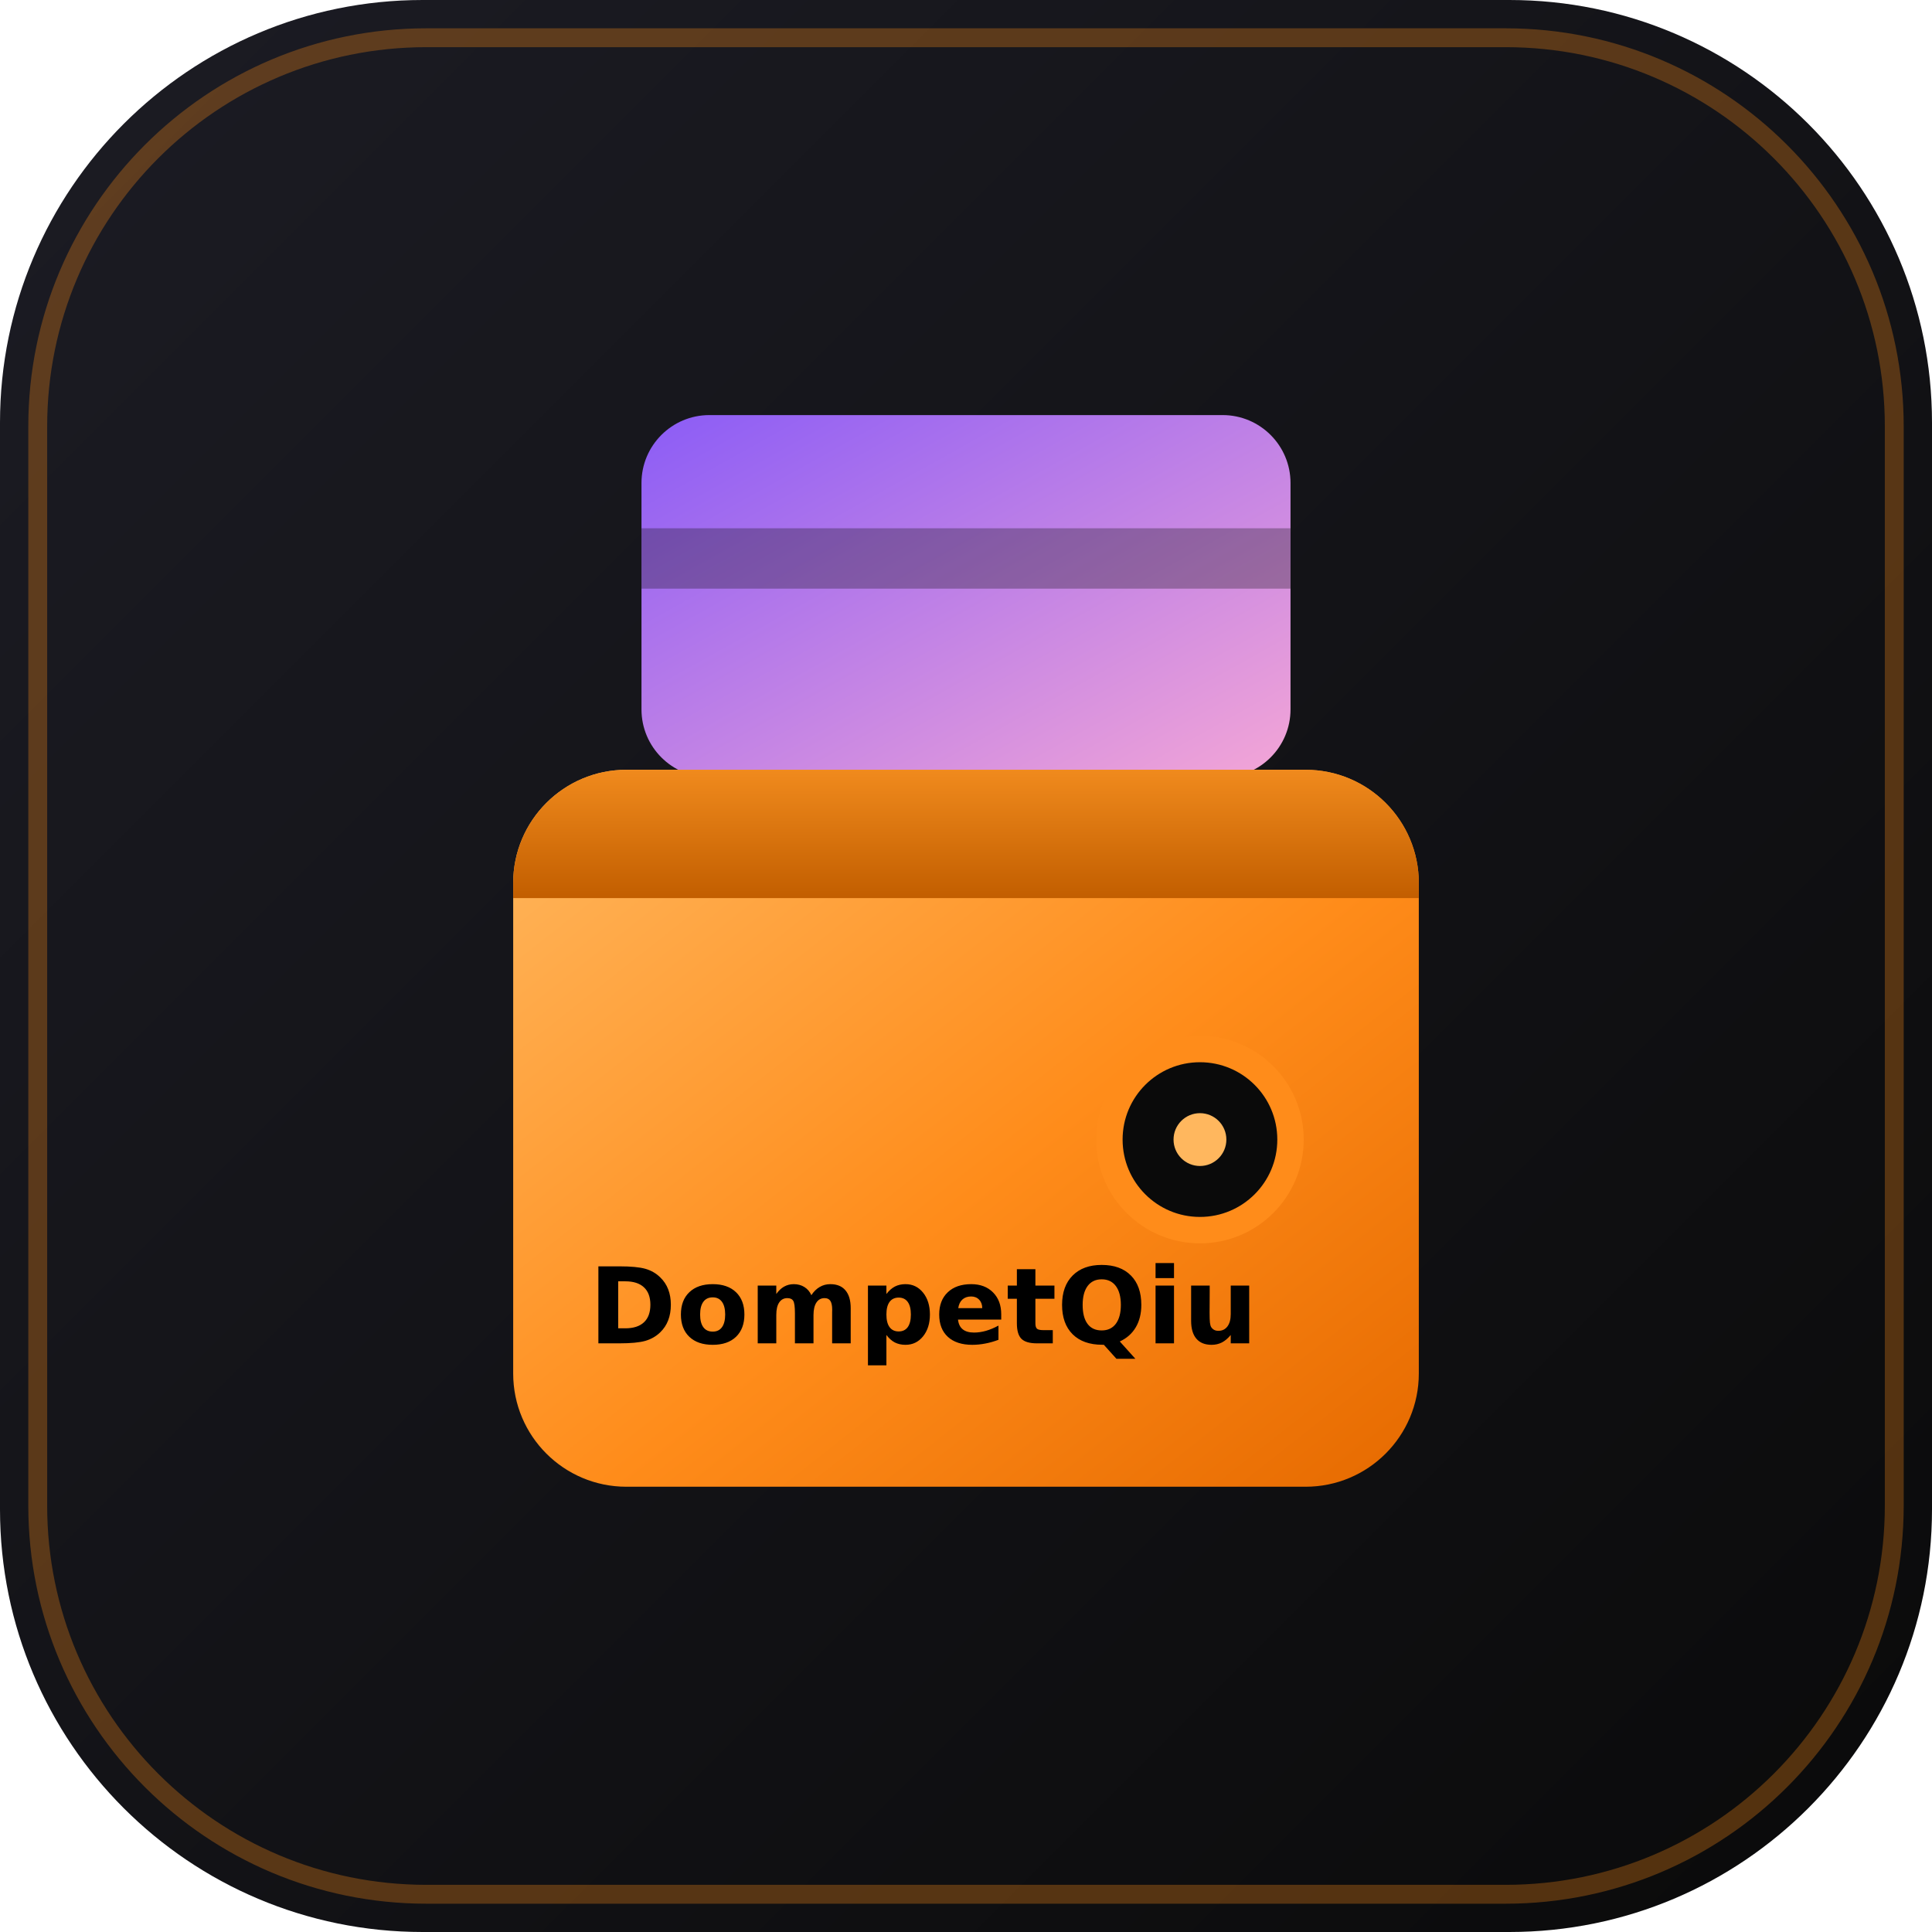
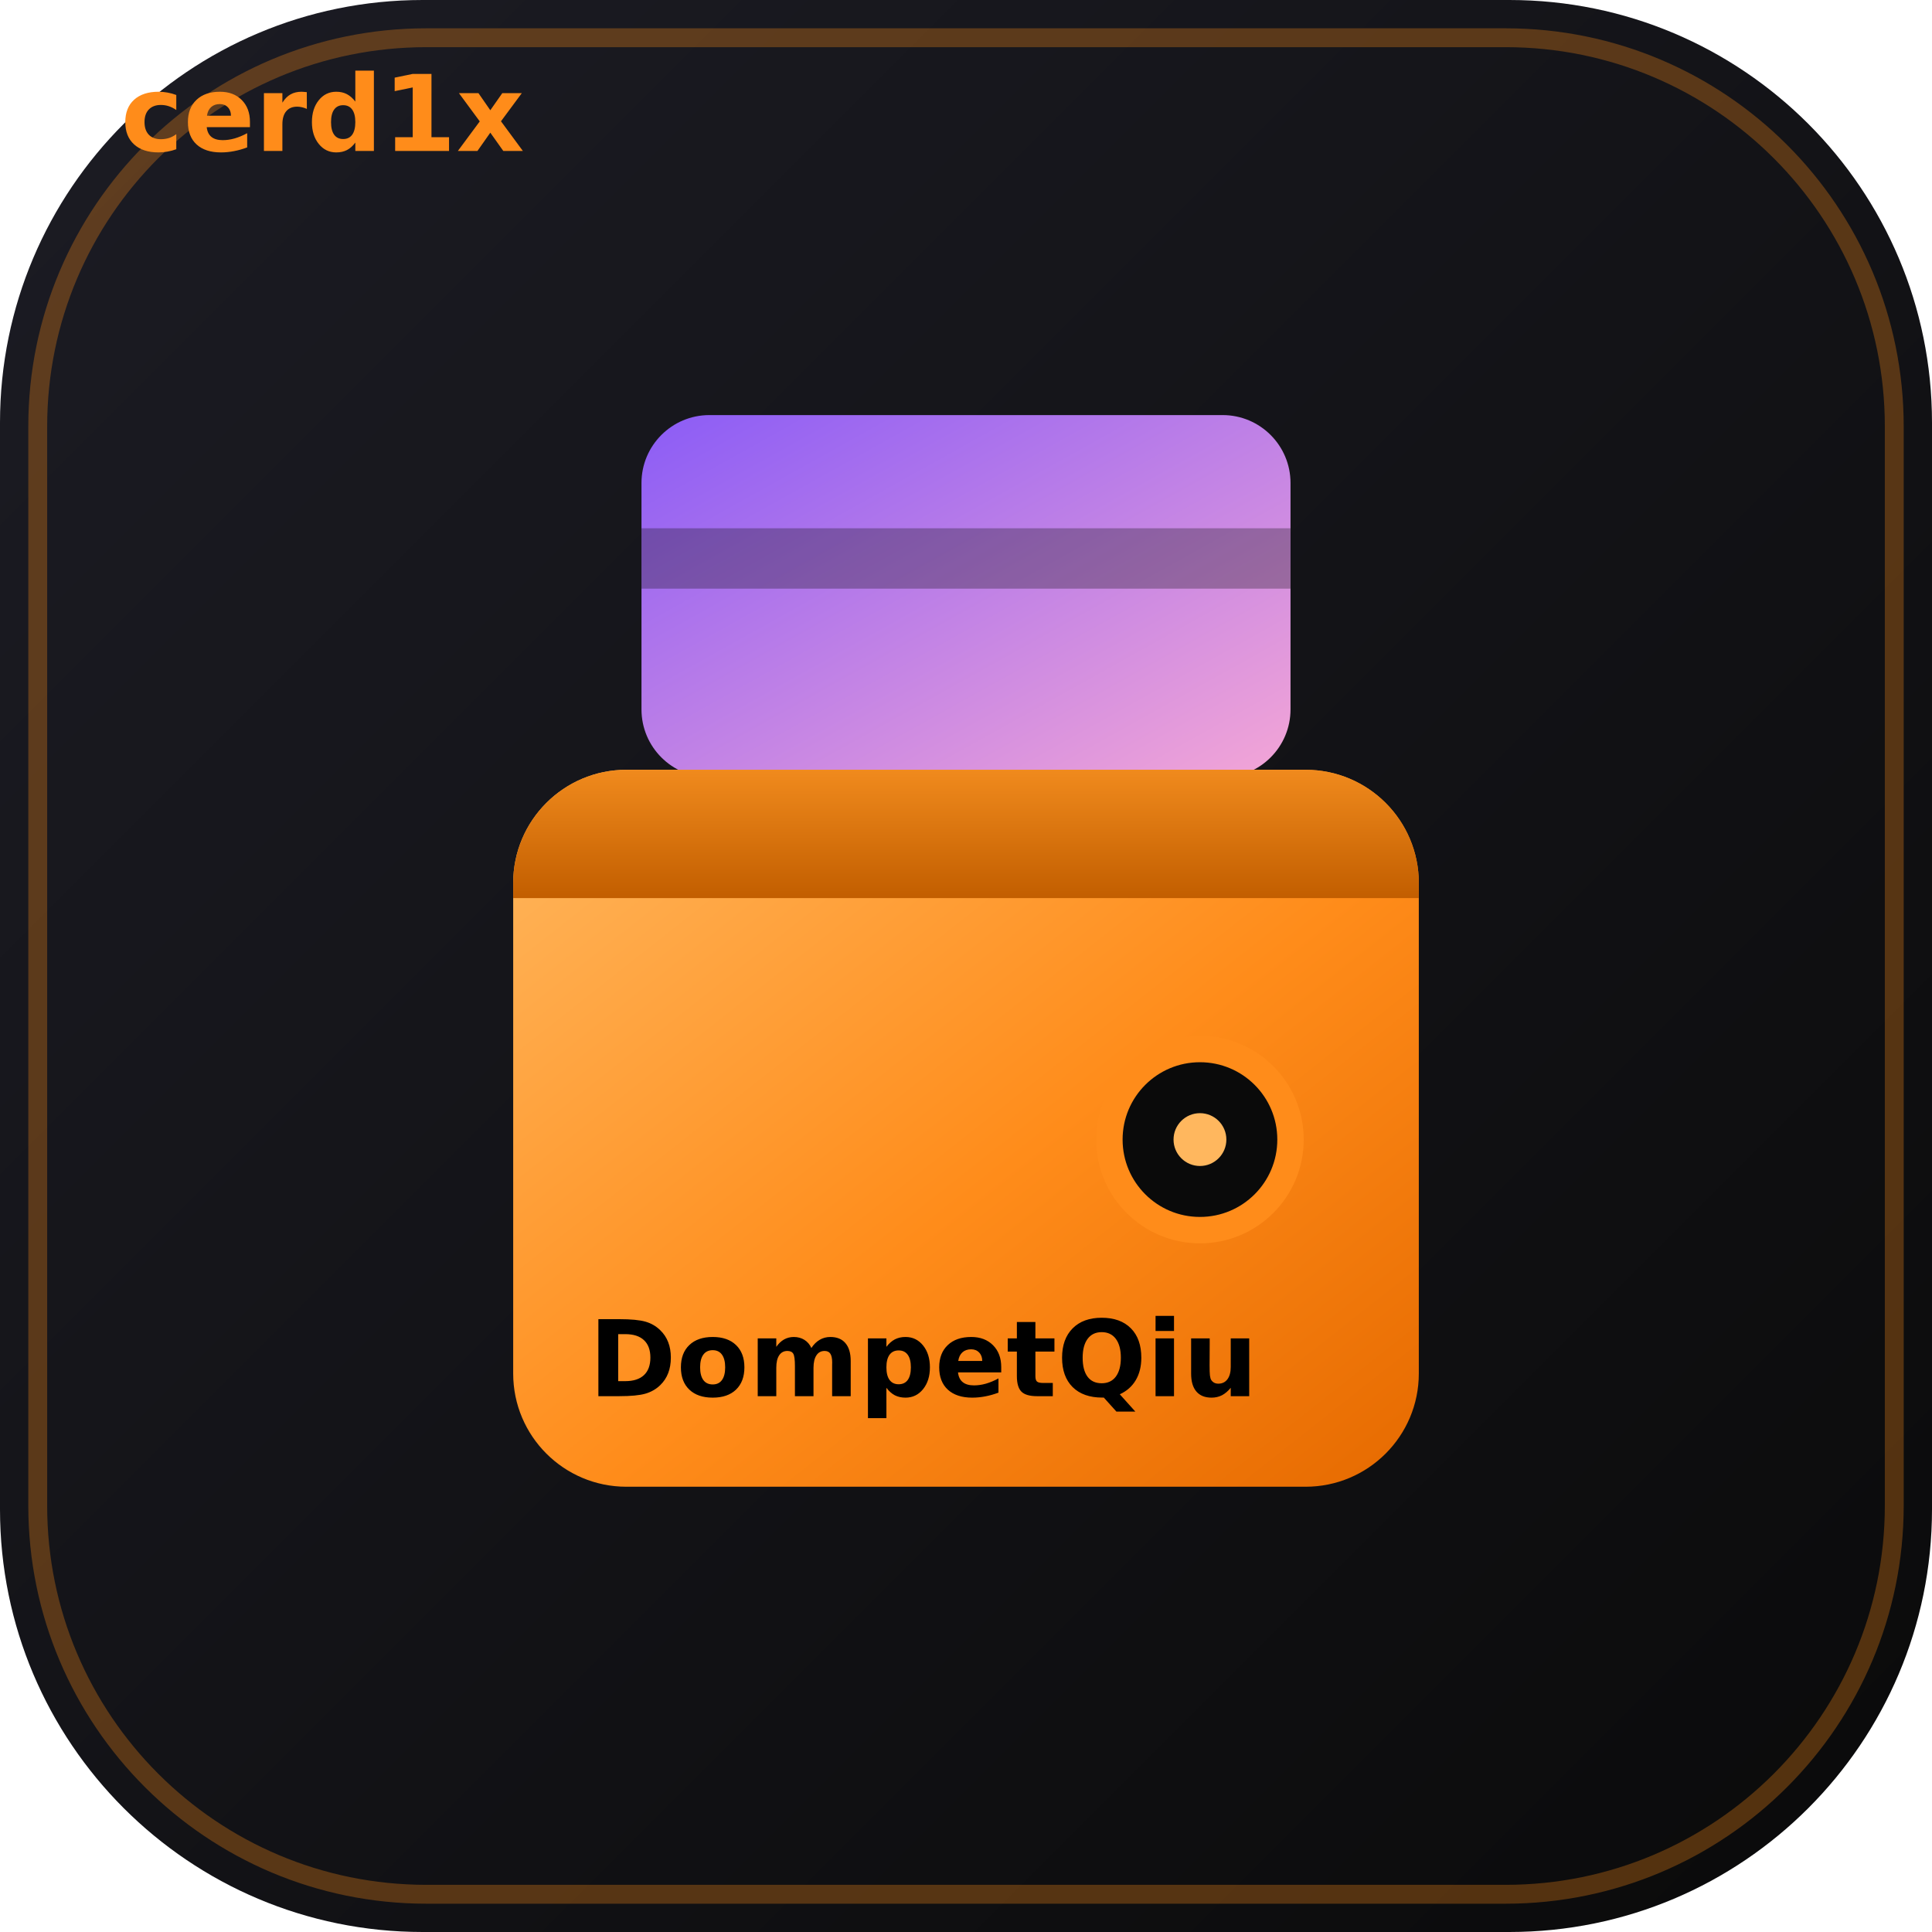
<svg xmlns="http://www.w3.org/2000/svg" width="512" height="512" viewBox="0 0 512 512">
  <defs>
    <linearGradient id="bg" x1="0" y1="0" x2="1" y2="1">
      <stop offset="0" stop-color="#1C1C24" />
      <stop offset="1" stop-color="#0A0A0A" />
    </linearGradient>
    <linearGradient id="orange" x1="0" y1="0" x2="1" y2="1">
      <stop offset="0" stop-color="#FFB75E" />
      <stop offset="0.55" stop-color="#FF8C1A" />
      <stop offset="1" stop-color="#E66A00" />
    </linearGradient>
    <linearGradient id="orangeDeep" x1="0" y1="0" x2="0" y2="1">
      <stop offset="0" stop-color="#F08A1D" />
      <stop offset="1" stop-color="#C25E00" />
    </linearGradient>
    <linearGradient id="accent" x1="0" y1="0" x2="1" y2="1">
      <stop offset="0" stop-color="#8B5CF6" />
      <stop offset="1" stop-color="#F4A6D6" />
    </linearGradient>
  </defs>
  <rect width="512" height="512" rx="112" fill="url(#bg)" />
  <rect x="10" y="10" width="492" height="492" rx="103" fill="none" stroke="#FF8C1A" stroke-opacity="0.30" stroke-width="5" />
  <rect x="170" y="110" width="172" height="96" rx="18" fill="url(#accent)" />
  <rect x="170" y="140" width="172" height="16" fill="#0A0A0A" opacity="0.30" />
  <rect x="136" y="204" width="240" height="190" rx="30" fill="url(#orange)" />
  <path d="M166 204 h180 a30 30 0 0 1 30 30 v4 h-240 v-4 a30 30 0 0 1 30 -30 z" fill="url(#orangeDeep)" />
-   <text x="156" y="356" font-family="DejaVu Sans, sans-serif" font-size="28" font-weight="bold" fill="#000000">DompetQiu</text>
+   <text x="32" y="40" font-family="DejaVu Sans, sans-serif" font-size="28" font-weight="bold" fill="#FF8C1A">cerd1x</text>
+   <text x="156" y="370" font-family="DejaVu Sans, sans-serif" font-size="28" font-weight="bold" fill="#000000">DompetQiu</text>
  <circle cx="318" cy="302" r="24" fill="#0A0A0A" />
  <circle cx="318" cy="302" r="24" fill="none" stroke="#FF8C1A" stroke-width="7" />
  <circle cx="318" cy="302" r="7" fill="#FFB75E" />
</svg>
